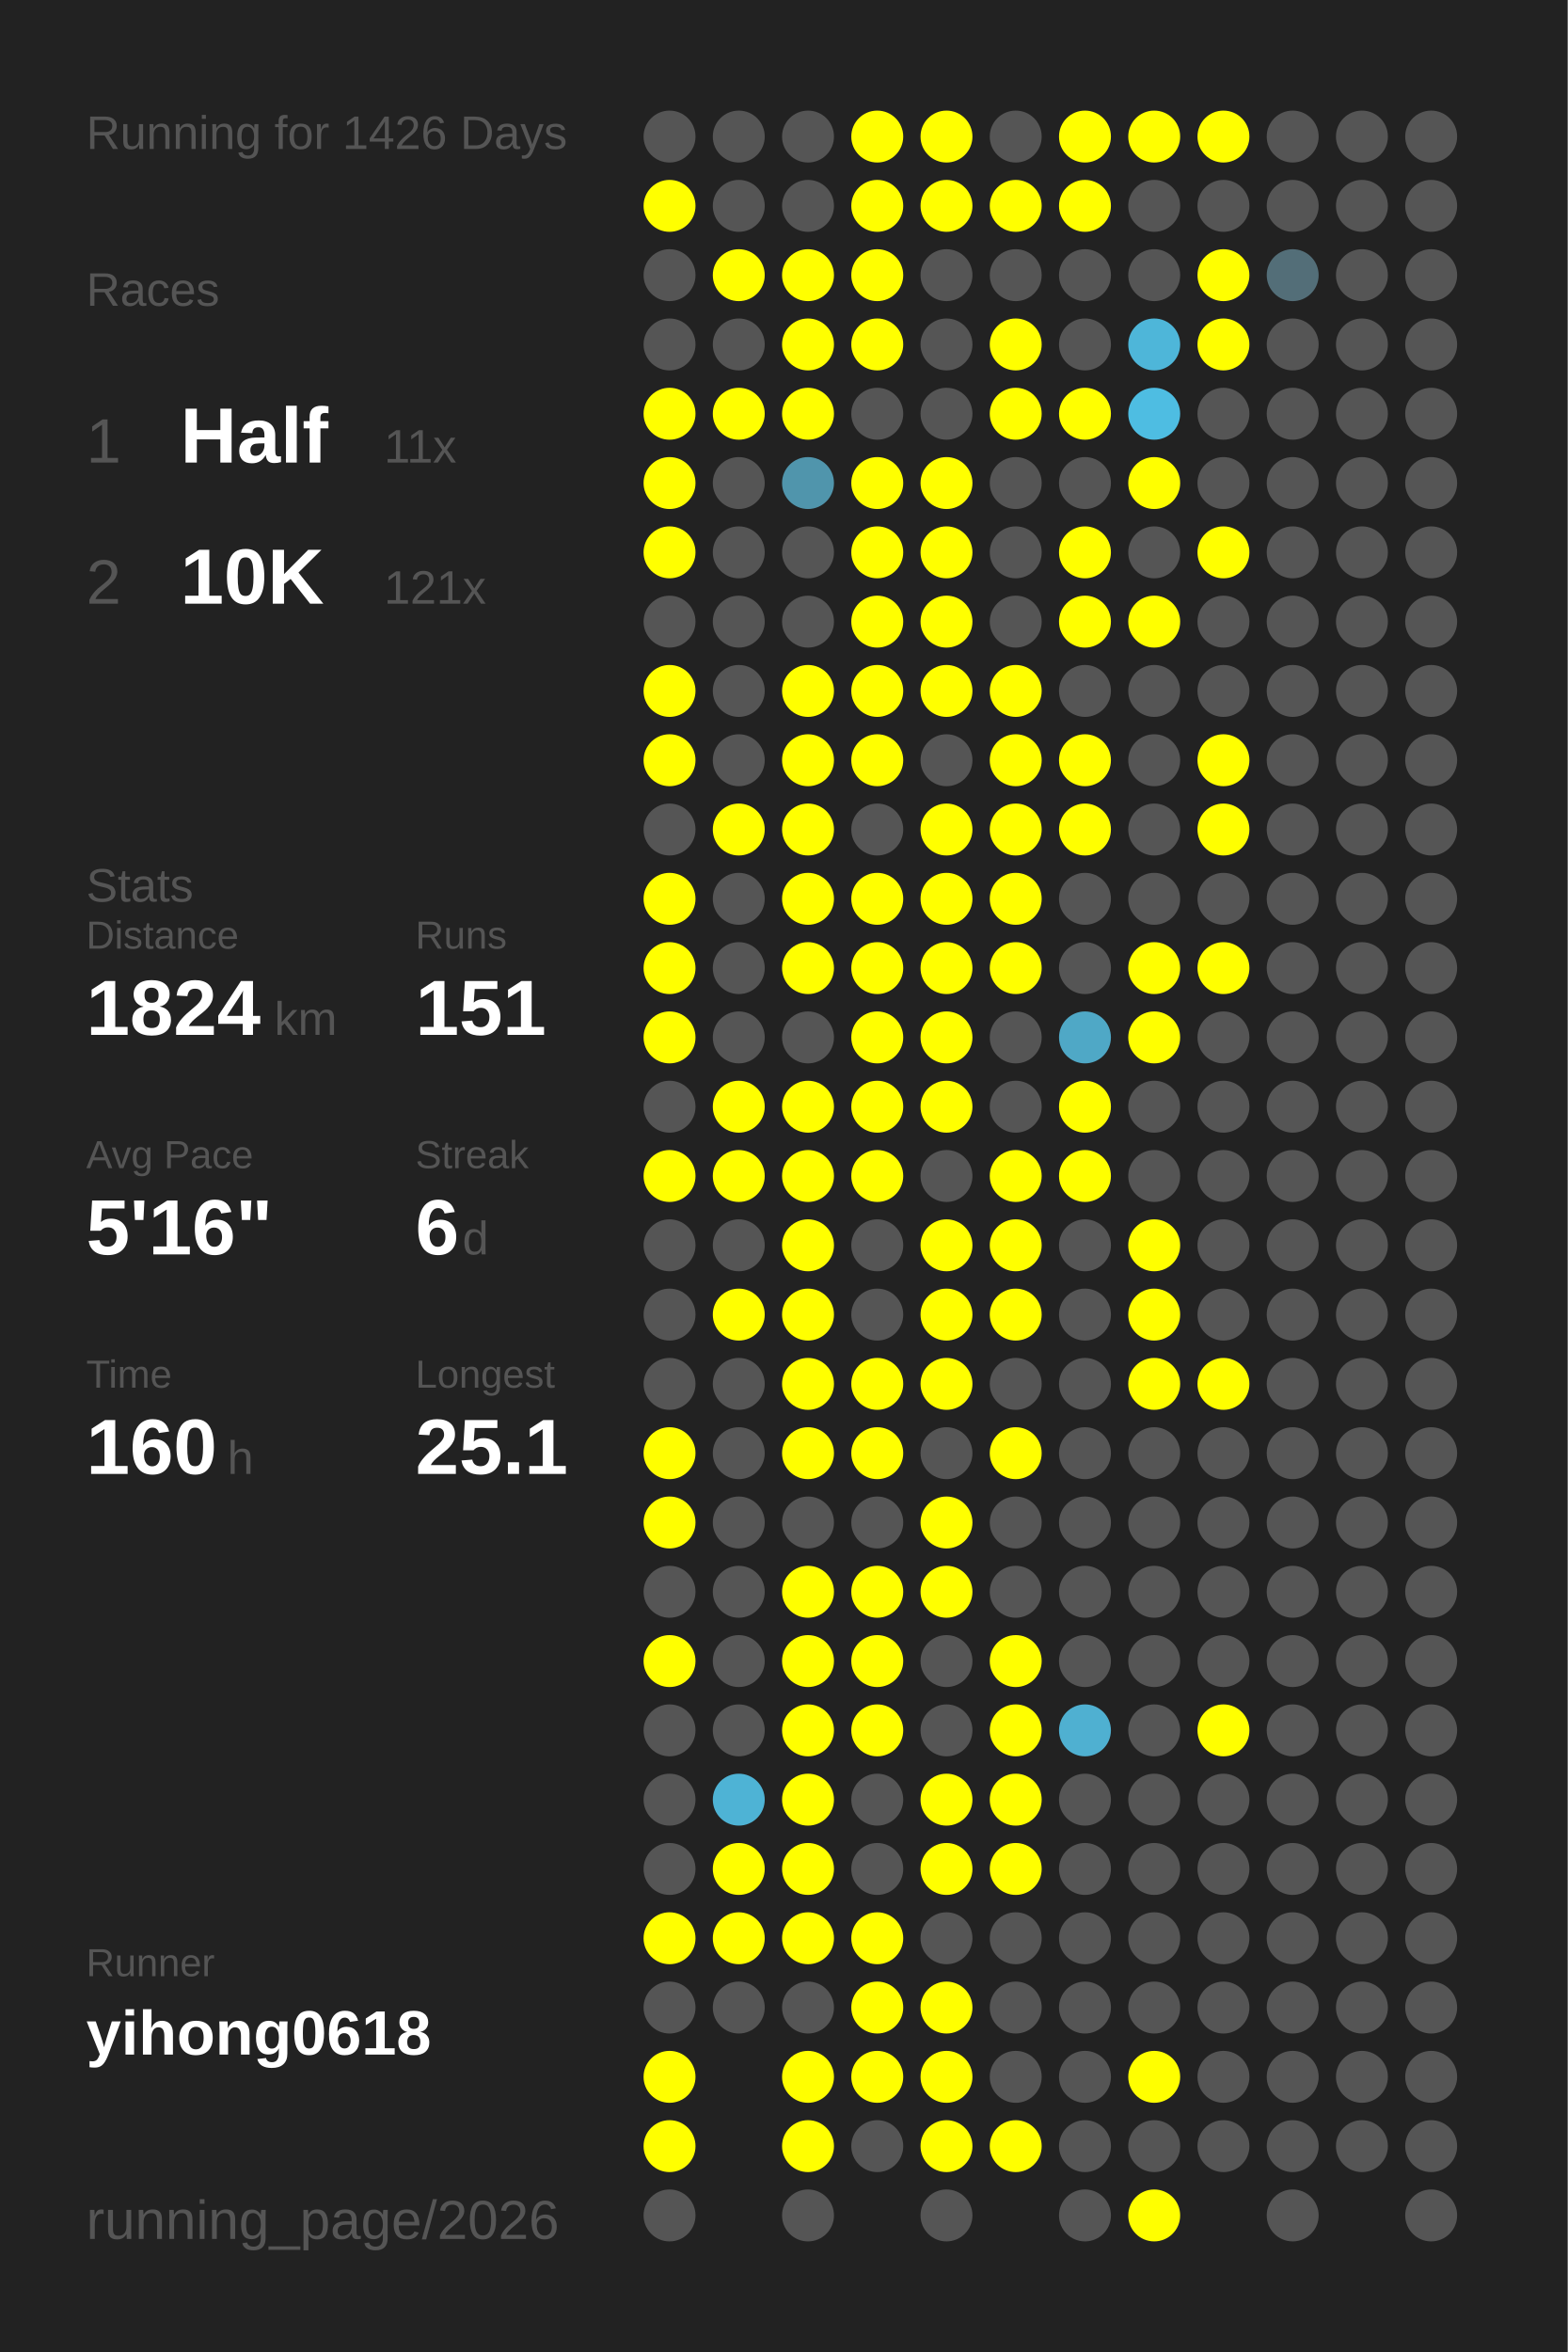
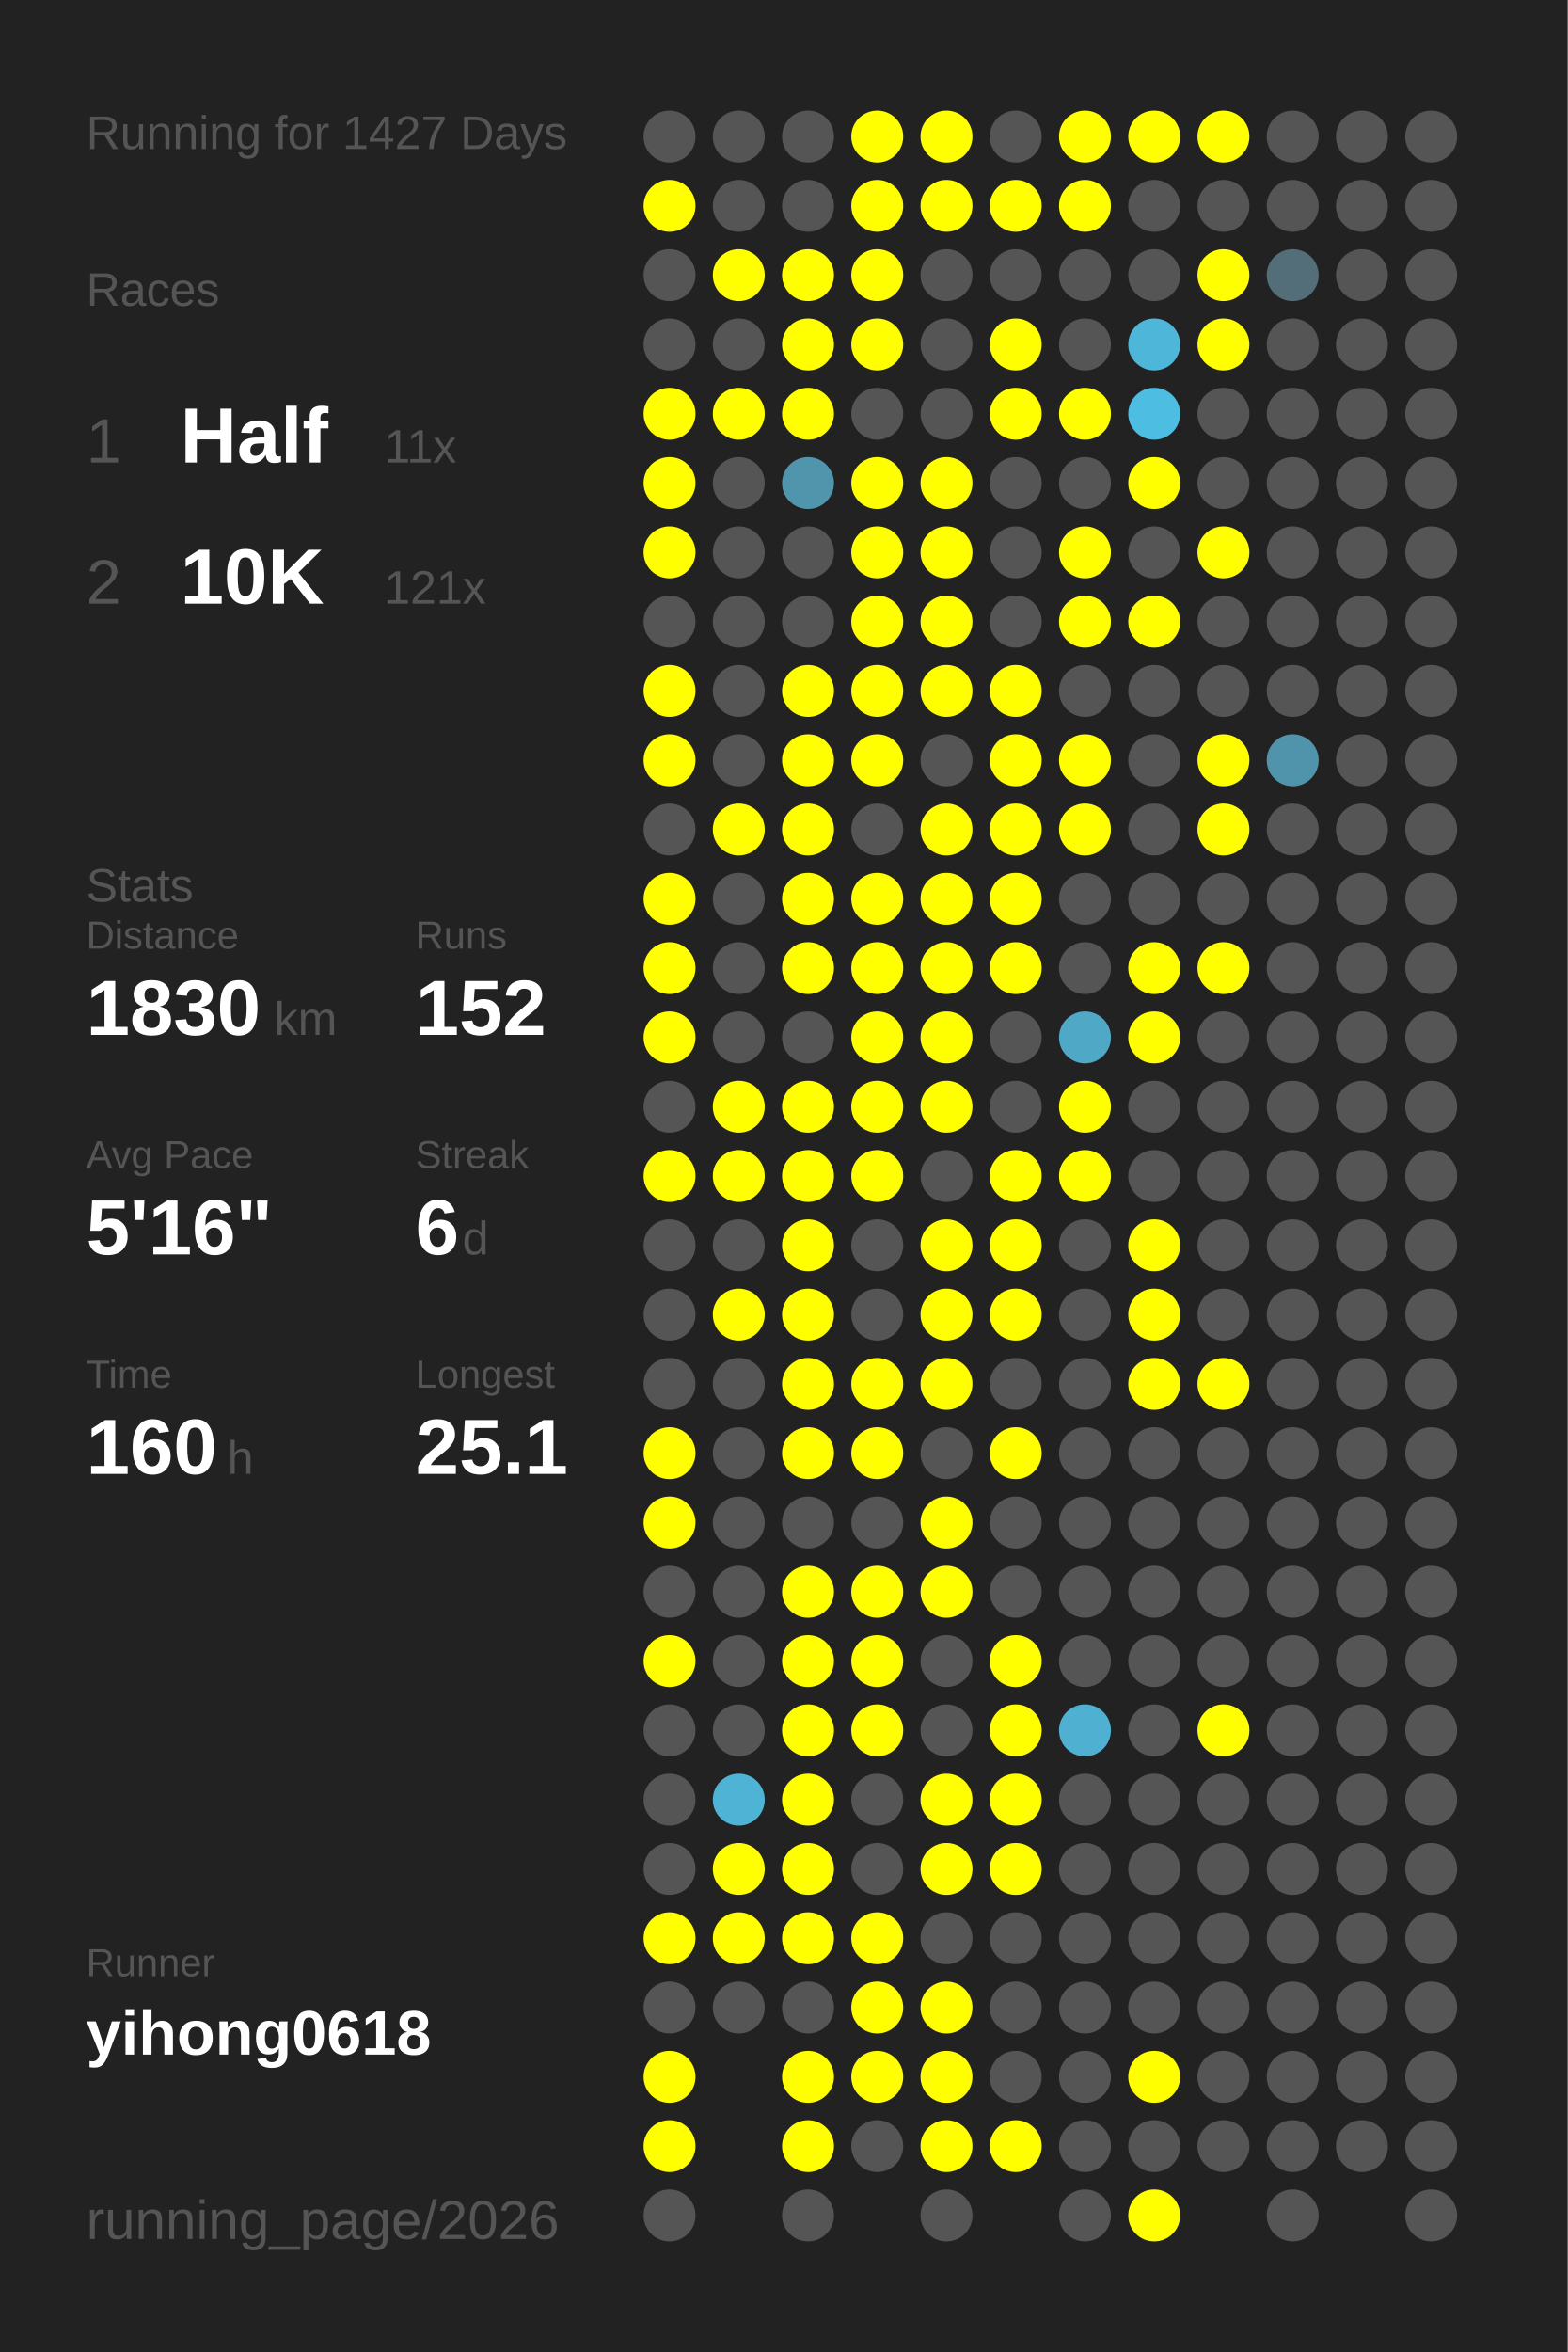
<svg xmlns="http://www.w3.org/2000/svg" baseProfile="full" height="300mm" version="1.1" viewBox="0,0,200,300" width="200mm">
  <defs />
  <rect fill="#222222" height="300" width="200" x="0" y="0" />
-   <text fill="#555555" style="font-size:6px; font-family:Arial;" x="11" y="19">Running for 1426 Days</text>
+   <text fill="#555555" style="font-size:6px; font-family:Arial;" x="11" y="19">Running for 1427 Days</text>
  <text fill="#555555" style="font-size:6px; font-family:Arial;" x="11" y="39">Races</text>
  <text fill="#555555" style="font-size:8px; font-family:Arial;" x="11" y="59">1</text>
  <text fill="#FFFFFF" style="font-size:10px; font-family:Arial; font-weight:bold;" x="23" y="59">Half</text>
  <text fill="#555555" style="font-size:6px; font-family:Arial;" x="49" y="59">11x</text>
  <text fill="#555555" style="font-size:8px; font-family:Arial;" x="11" y="77">2</text>
  <text fill="#FFFFFF" style="font-size:10px; font-family:Arial; font-weight:bold;" x="23" y="77">10K</text>
  <text fill="#555555" style="font-size:6px; font-family:Arial;" x="49" y="77">121x</text>
  <text fill="#555555" style="font-size:6px; font-family:Arial;" x="11" y="115">Stats</text>
  <text fill="#555555" style="font-size:5px; font-family:Arial;" x="11" y="121">Distance</text>
-   <text fill="#FFFFFF" style="font-size:10px; font-family:Arial; font-weight:bold;" x="11" y="132">1824</text>
+   <text fill="#FFFFFF" style="font-size:10px; font-family:Arial; font-weight:bold;" x="11" y="132">1830</text>
  <text fill="#555555" style="font-size:6px; font-family:Arial;" x="35" y="132">km</text>
  <text fill="#555555" style="font-size:5px; font-family:Arial;" x="53" y="121">Runs</text>
-   <text fill="#FFFFFF" style="font-size:10px; font-family:Arial; font-weight:bold;" x="53" y="132">151</text>
+   <text fill="#FFFFFF" style="font-size:10px; font-family:Arial; font-weight:bold;" x="53" y="132">152</text>
  <text fill="#555555" style="font-size:5px; font-family:Arial;" x="11" y="149">Avg Pace</text>
  <text fill="#FFFFFF" style="font-size:10px; font-family:Arial; font-weight:bold;" x="11" y="160">5'16"</text>
  <text fill="#555555" style="font-size:5px; font-family:Arial;" x="53" y="149">Streak</text>
  <text fill="#FFFFFF" style="font-size:10px; font-family:Arial; font-weight:bold;" x="53" y="160">6</text>
  <text fill="#555555" style="font-size:6px; font-family:Arial;" x="59" y="160">d</text>
  <text fill="#555555" style="font-size:5px; font-family:Arial;" x="11" y="177">Time</text>
  <text fill="#FFFFFF" style="font-size:10px; font-family:Arial; font-weight:bold;" x="11" y="188">160</text>
  <text fill="#555555" style="font-size:6px; font-family:Arial;" x="29" y="188">h</text>
  <text fill="#555555" style="font-size:5px; font-family:Arial;" x="53" y="177">Longest</text>
  <text fill="#FFFFFF" style="font-size:10px; font-family:Arial; font-weight:bold;" x="53" y="188">25.1</text>
  <text fill="#555555" style="font-size:5px; font-family:Arial;" x="11" y="252.065">Runner</text>
  <text fill="#FFFFFF" style="font-size:8px; font-family:Arial; font-weight:bold;" x="11" y="262.065">yihong0618</text>
  <text fill="#555555" style="font-size:7px; font-family:Arial;" x="11" y="285.581">running_page/2026</text>
  <circle cx="85.417" cy="17.419" fill="#555555" r="3.312" />
  <circle cx="85.417" cy="26.258" fill="#FFFF00" r="3.312" />
  <circle cx="85.417" cy="35.097" fill="#555555" r="3.312" />
  <circle cx="85.417" cy="43.935" fill="#555555" r="3.312" />
  <circle cx="85.417" cy="52.774" fill="#FFFF00" r="3.312" />
  <circle cx="85.417" cy="61.613" fill="#FFFF00" r="3.312" />
  <circle cx="85.417" cy="70.452" fill="#FFFF00" r="3.312" />
  <circle cx="85.417" cy="79.29" fill="#555555" r="3.312" />
  <circle cx="85.417" cy="88.129" fill="#FFFF00" r="3.312" />
  <circle cx="85.417" cy="96.968" fill="#FFFF00" r="3.312" />
  <circle cx="85.417" cy="105.806" fill="#555555" r="3.312" />
  <circle cx="85.417" cy="114.645" fill="#FFFF00" r="3.312" />
  <circle cx="85.417" cy="123.484" fill="#FFFF00" r="3.312" />
  <circle cx="85.417" cy="132.323" fill="#FFFF00" r="3.312" />
  <circle cx="85.417" cy="141.161" fill="#555555" r="3.312" />
  <circle cx="85.417" cy="150" fill="#FFFF00" r="3.312" />
  <circle cx="85.417" cy="158.839" fill="#555555" r="3.312" />
  <circle cx="85.417" cy="167.677" fill="#555555" r="3.312" />
  <circle cx="85.417" cy="176.516" fill="#555555" r="3.312" />
  <circle cx="85.417" cy="185.355" fill="#FFFF00" r="3.312" />
  <circle cx="85.417" cy="194.194" fill="#FFFF00" r="3.312" />
  <circle cx="85.417" cy="203.032" fill="#555555" r="3.312" />
  <circle cx="85.417" cy="211.871" fill="#FFFF00" r="3.312" />
  <circle cx="85.417" cy="220.71" fill="#555555" r="3.312" />
  <circle cx="85.417" cy="229.548" fill="#555555" r="3.312" />
  <circle cx="85.417" cy="238.387" fill="#555555" r="3.312" />
  <circle cx="85.417" cy="247.226" fill="#FFFF00" r="3.312" />
  <circle cx="85.417" cy="256.065" fill="#555555" r="3.312" />
  <circle cx="85.417" cy="264.903" fill="#FFFF00" r="3.312" />
  <circle cx="85.417" cy="273.742" fill="#FFFF00" r="3.312" />
  <circle cx="85.417" cy="282.581" fill="#555555" r="3.312" />
  <circle cx="94.25" cy="17.419" fill="#555555" r="3.312" />
  <circle cx="94.25" cy="26.258" fill="#555555" r="3.312" />
  <circle cx="94.25" cy="35.097" fill="#FFFF00" r="3.312" />
  <circle cx="94.25" cy="43.935" fill="#555555" r="3.312" />
  <circle cx="94.25" cy="52.774" fill="#FFFF00" r="3.312" />
  <circle cx="94.25" cy="61.613" fill="#555555" r="3.312" />
  <circle cx="94.25" cy="70.452" fill="#555555" r="3.312" />
  <circle cx="94.25" cy="79.29" fill="#555555" r="3.312" />
  <circle cx="94.25" cy="88.129" fill="#555555" r="3.312" />
  <circle cx="94.25" cy="96.968" fill="#555555" r="3.312" />
  <circle cx="94.25" cy="105.806" fill="#FFFF00" r="3.312" />
  <circle cx="94.25" cy="114.645" fill="#555555" r="3.312" />
  <circle cx="94.25" cy="123.484" fill="#555555" r="3.312" />
  <circle cx="94.25" cy="132.323" fill="#555555" r="3.312" />
  <circle cx="94.25" cy="141.161" fill="#FFFF00" r="3.312" />
  <circle cx="94.25" cy="150" fill="#FFFF00" r="3.312" />
  <circle cx="94.25" cy="158.839" fill="#555555" r="3.312" />
  <circle cx="94.25" cy="167.677" fill="#FFFF00" r="3.312" />
  <circle cx="94.25" cy="176.516" fill="#555555" r="3.312" />
  <circle cx="94.25" cy="185.355" fill="#555555" r="3.312" />
  <circle cx="94.25" cy="194.194" fill="#555555" r="3.312" />
  <circle cx="94.25" cy="203.032" fill="#555555" r="3.312" />
  <circle cx="94.25" cy="211.871" fill="#555555" r="3.312" />
  <circle cx="94.25" cy="220.71" fill="#555555" r="3.312" />
  <circle cx="94.25" cy="229.548" fill="#4eb3d5" r="3.312" />
  <circle cx="94.25" cy="238.387" fill="#FFFF00" r="3.312" />
  <circle cx="94.25" cy="247.226" fill="#FFFF00" r="3.312" />
  <circle cx="94.25" cy="256.065" fill="#555555" r="3.312" />
  <circle cx="103.083" cy="17.419" fill="#555555" r="3.312" />
  <circle cx="103.083" cy="26.258" fill="#555555" r="3.312" />
  <circle cx="103.083" cy="35.097" fill="#FFFF00" r="3.312" />
  <circle cx="103.083" cy="43.935" fill="#FFFF00" r="3.312" />
  <circle cx="103.083" cy="52.774" fill="#FFFF00" r="3.312" />
  <circle cx="103.083" cy="61.613" fill="#5095ac" r="3.312" />
  <circle cx="103.083" cy="70.452" fill="#555555" r="3.312" />
  <circle cx="103.083" cy="79.29" fill="#555555" r="3.312" />
  <circle cx="103.083" cy="88.129" fill="#FFFF00" r="3.312" />
  <circle cx="103.083" cy="96.968" fill="#FFFF00" r="3.312" />
  <circle cx="103.083" cy="105.806" fill="#FFFF00" r="3.312" />
  <circle cx="103.083" cy="114.645" fill="#FFFF00" r="3.312" />
  <circle cx="103.083" cy="123.484" fill="#FFFF00" r="3.312" />
  <circle cx="103.083" cy="132.323" fill="#555555" r="3.312" />
  <circle cx="103.083" cy="141.161" fill="#FFFF00" r="3.312" />
  <circle cx="103.083" cy="150" fill="#FFFF00" r="3.312" />
  <circle cx="103.083" cy="158.839" fill="#FFFF00" r="3.312" />
  <circle cx="103.083" cy="167.677" fill="#FFFF00" r="3.312" />
  <circle cx="103.083" cy="176.516" fill="#FFFF00" r="3.312" />
  <circle cx="103.083" cy="185.355" fill="#FFFF00" r="3.312" />
  <circle cx="103.083" cy="194.194" fill="#555555" r="3.312" />
  <circle cx="103.083" cy="203.032" fill="#FFFF00" r="3.312" />
  <circle cx="103.083" cy="211.871" fill="#FFFF00" r="3.312" />
  <circle cx="103.083" cy="220.71" fill="#FFFF00" r="3.312" />
  <circle cx="103.083" cy="229.548" fill="#FFFF00" r="3.312" />
  <circle cx="103.083" cy="238.387" fill="#FFFF00" r="3.312" />
  <circle cx="103.083" cy="247.226" fill="#FFFF00" r="3.312" />
  <circle cx="103.083" cy="256.065" fill="#555555" r="3.312" />
  <circle cx="103.083" cy="264.903" fill="#FFFF00" r="3.312" />
  <circle cx="103.083" cy="273.742" fill="#FFFF00" r="3.312" />
  <circle cx="103.083" cy="282.581" fill="#555555" r="3.312" />
  <circle cx="111.917" cy="17.419" fill="#FFFF00" r="3.312" />
  <circle cx="111.917" cy="26.258" fill="#FFFF00" r="3.312" />
  <circle cx="111.917" cy="35.097" fill="#FFFF00" r="3.312" />
  <circle cx="111.917" cy="43.935" fill="#FFFF00" r="3.312" />
  <circle cx="111.917" cy="52.774" fill="#555555" r="3.312" />
  <circle cx="111.917" cy="61.613" fill="#FFFF00" r="3.312" />
  <circle cx="111.917" cy="70.452" fill="#FFFF00" r="3.312" />
  <circle cx="111.917" cy="79.29" fill="#FFFF00" r="3.312" />
  <circle cx="111.917" cy="88.129" fill="#FFFF00" r="3.312" />
  <circle cx="111.917" cy="96.968" fill="#FFFF00" r="3.312" />
  <circle cx="111.917" cy="105.806" fill="#555555" r="3.312" />
  <circle cx="111.917" cy="114.645" fill="#FFFF00" r="3.312" />
  <circle cx="111.917" cy="123.484" fill="#FFFF00" r="3.312" />
  <circle cx="111.917" cy="132.323" fill="#FFFF00" r="3.312" />
  <circle cx="111.917" cy="141.161" fill="#FFFF00" r="3.312" />
  <circle cx="111.917" cy="150" fill="#FFFF00" r="3.312" />
  <circle cx="111.917" cy="158.839" fill="#555555" r="3.312" />
  <circle cx="111.917" cy="167.677" fill="#555555" r="3.312" />
  <circle cx="111.917" cy="176.516" fill="#FFFF00" r="3.312" />
  <circle cx="111.917" cy="185.355" fill="#FFFF00" r="3.312" />
  <circle cx="111.917" cy="194.194" fill="#555555" r="3.312" />
  <circle cx="111.917" cy="203.032" fill="#FFFF00" r="3.312" />
  <circle cx="111.917" cy="211.871" fill="#FFFF00" r="3.312" />
  <circle cx="111.917" cy="220.71" fill="#FFFF00" r="3.312" />
  <circle cx="111.917" cy="229.548" fill="#555555" r="3.312" />
  <circle cx="111.917" cy="238.387" fill="#555555" r="3.312" />
  <circle cx="111.917" cy="247.226" fill="#FFFF00" r="3.312" />
  <circle cx="111.917" cy="256.065" fill="#FFFF00" r="3.312" />
  <circle cx="111.917" cy="264.903" fill="#FFFF00" r="3.312" />
  <circle cx="111.917" cy="273.742" fill="#555555" r="3.312" />
  <circle cx="120.75" cy="17.419" fill="#FFFF00" r="3.312" />
  <circle cx="120.75" cy="26.258" fill="#FFFF00" r="3.312" />
  <circle cx="120.75" cy="35.097" fill="#555555" r="3.312" />
  <circle cx="120.75" cy="43.935" fill="#555555" r="3.312" />
  <circle cx="120.75" cy="52.774" fill="#555555" r="3.312" />
  <circle cx="120.75" cy="61.613" fill="#FFFF00" r="3.312" />
  <circle cx="120.75" cy="70.452" fill="#FFFF00" r="3.312" />
  <circle cx="120.75" cy="79.29" fill="#FFFF00" r="3.312" />
  <circle cx="120.75" cy="88.129" fill="#FFFF00" r="3.312" />
  <circle cx="120.75" cy="96.968" fill="#555555" r="3.312" />
  <circle cx="120.75" cy="105.806" fill="#FFFF00" r="3.312" />
  <circle cx="120.75" cy="114.645" fill="#FFFF00" r="3.312" />
  <circle cx="120.75" cy="123.484" fill="#FFFF00" r="3.312" />
  <circle cx="120.75" cy="132.323" fill="#FFFF00" r="3.312" />
  <circle cx="120.75" cy="141.161" fill="#FFFF00" r="3.312" />
  <circle cx="120.75" cy="150" fill="#555555" r="3.312" />
  <circle cx="120.75" cy="158.839" fill="#FFFF00" r="3.312" />
  <circle cx="120.75" cy="167.677" fill="#FFFF00" r="3.312" />
  <circle cx="120.75" cy="176.516" fill="#FFFF00" r="3.312" />
  <circle cx="120.75" cy="185.355" fill="#555555" r="3.312" />
  <circle cx="120.75" cy="194.194" fill="#FFFF00" r="3.312" />
  <circle cx="120.75" cy="203.032" fill="#FFFF00" r="3.312" />
  <circle cx="120.75" cy="211.871" fill="#555555" r="3.312" />
  <circle cx="120.75" cy="220.71" fill="#555555" r="3.312" />
  <circle cx="120.75" cy="229.548" fill="#FFFF00" r="3.312" />
  <circle cx="120.75" cy="238.387" fill="#FFFF00" r="3.312" />
  <circle cx="120.75" cy="247.226" fill="#555555" r="3.312" />
  <circle cx="120.75" cy="256.065" fill="#FFFF00" r="3.312" />
  <circle cx="120.75" cy="264.903" fill="#FFFF00" r="3.312" />
  <circle cx="120.75" cy="273.742" fill="#FFFF00" r="3.312" />
  <circle cx="120.75" cy="282.581" fill="#555555" r="3.312" />
  <circle cx="129.583" cy="17.419" fill="#555555" r="3.312" />
  <circle cx="129.583" cy="26.258" fill="#FFFF00" r="3.312" />
  <circle cx="129.583" cy="35.097" fill="#555555" r="3.312" />
  <circle cx="129.583" cy="43.935" fill="#FFFF00" r="3.312" />
  <circle cx="129.583" cy="52.774" fill="#FFFF00" r="3.312" />
  <circle cx="129.583" cy="61.613" fill="#555555" r="3.312" />
  <circle cx="129.583" cy="70.452" fill="#555555" r="3.312" />
  <circle cx="129.583" cy="79.29" fill="#555555" r="3.312" />
  <circle cx="129.583" cy="88.129" fill="#FFFF00" r="3.312" />
  <circle cx="129.583" cy="96.968" fill="#FFFF00" r="3.312" />
  <circle cx="129.583" cy="105.806" fill="#FFFF00" r="3.312" />
  <circle cx="129.583" cy="114.645" fill="#FFFF00" r="3.312" />
  <circle cx="129.583" cy="123.484" fill="#FFFF00" r="3.312" />
  <circle cx="129.583" cy="132.323" fill="#555555" r="3.312" />
  <circle cx="129.583" cy="141.161" fill="#555555" r="3.312" />
  <circle cx="129.583" cy="150" fill="#FFFF00" r="3.312" />
  <circle cx="129.583" cy="158.839" fill="#FFFF00" r="3.312" />
  <circle cx="129.583" cy="167.677" fill="#FFFF00" r="3.312" />
  <circle cx="129.583" cy="176.516" fill="#555555" r="3.312" />
  <circle cx="129.583" cy="185.355" fill="#FFFF00" r="3.312" />
  <circle cx="129.583" cy="194.194" fill="#555555" r="3.312" />
  <circle cx="129.583" cy="203.032" fill="#555555" r="3.312" />
  <circle cx="129.583" cy="211.871" fill="#FFFF00" r="3.312" />
  <circle cx="129.583" cy="220.71" fill="#FFFF00" r="3.312" />
  <circle cx="129.583" cy="229.548" fill="#FFFF00" r="3.312" />
  <circle cx="129.583" cy="238.387" fill="#FFFF00" r="3.312" />
  <circle cx="129.583" cy="247.226" fill="#555555" r="3.312" />
  <circle cx="129.583" cy="256.065" fill="#555555" r="3.312" />
  <circle cx="129.583" cy="264.903" fill="#555555" r="3.312" />
  <circle cx="129.583" cy="273.742" fill="#FFFF00" r="3.312" />
  <circle cx="138.417" cy="17.419" fill="#FFFF00" r="3.312" />
  <circle cx="138.417" cy="26.258" fill="#FFFF00" r="3.312" />
  <circle cx="138.417" cy="35.097" fill="#555555" r="3.312" />
  <circle cx="138.417" cy="43.935" fill="#555555" r="3.312" />
  <circle cx="138.417" cy="52.774" fill="#FFFF00" r="3.312" />
  <circle cx="138.417" cy="61.613" fill="#555555" r="3.312" />
  <circle cx="138.417" cy="70.452" fill="#FFFF00" r="3.312" />
  <circle cx="138.417" cy="79.29" fill="#FFFF00" r="3.312" />
  <circle cx="138.417" cy="88.129" fill="#555555" r="3.312" />
  <circle cx="138.417" cy="96.968" fill="#FFFF00" r="3.312" />
  <circle cx="138.417" cy="105.806" fill="#FFFF00" r="3.312" />
  <circle cx="138.417" cy="114.645" fill="#555555" r="3.312" />
  <circle cx="138.417" cy="123.484" fill="#555555" r="3.312" />
  <circle cx="138.417" cy="132.323" fill="#4fa8c6" r="3.312" />
  <circle cx="138.417" cy="141.161" fill="#FFFF00" r="3.312" />
  <circle cx="138.417" cy="150" fill="#FFFF00" r="3.312" />
  <circle cx="138.417" cy="158.839" fill="#555555" r="3.312" />
  <circle cx="138.417" cy="167.677" fill="#555555" r="3.312" />
  <circle cx="138.417" cy="176.516" fill="#555555" r="3.312" />
  <circle cx="138.417" cy="185.355" fill="#555555" r="3.312" />
  <circle cx="138.417" cy="194.194" fill="#555555" r="3.312" />
  <circle cx="138.417" cy="203.032" fill="#555555" r="3.312" />
  <circle cx="138.417" cy="211.871" fill="#555555" r="3.312" />
  <circle cx="138.417" cy="220.71" fill="#4fb0d1" r="3.312" />
  <circle cx="138.417" cy="229.548" fill="#555555" r="3.312" />
  <circle cx="138.417" cy="238.387" fill="#555555" r="3.312" />
  <circle cx="138.417" cy="247.226" fill="#555555" r="3.312" />
  <circle cx="138.417" cy="256.065" fill="#555555" r="3.312" />
  <circle cx="138.417" cy="264.903" fill="#555555" r="3.312" />
  <circle cx="138.417" cy="273.742" fill="#555555" r="3.312" />
  <circle cx="138.417" cy="282.581" fill="#555555" r="3.312" />
  <circle cx="147.25" cy="17.419" fill="#FFFF00" r="3.312" />
  <circle cx="147.25" cy="26.258" fill="#555555" r="3.312" />
  <circle cx="147.25" cy="35.097" fill="#555555" r="3.312" />
  <circle cx="147.25" cy="43.935" fill="#4eb6d9" r="3.312" />
  <circle cx="147.25" cy="52.774" fill="#4ebde2" r="3.312" />
  <circle cx="147.25" cy="61.613" fill="#FFFF00" r="3.312" />
  <circle cx="147.25" cy="70.452" fill="#555555" r="3.312" />
  <circle cx="147.25" cy="79.29" fill="#FFFF00" r="3.312" />
  <circle cx="147.25" cy="88.129" fill="#555555" r="3.312" />
  <circle cx="147.25" cy="96.968" fill="#555555" r="3.312" />
  <circle cx="147.25" cy="105.806" fill="#555555" r="3.312" />
  <circle cx="147.25" cy="114.645" fill="#555555" r="3.312" />
  <circle cx="147.25" cy="123.484" fill="#FFFF00" r="3.312" />
  <circle cx="147.25" cy="132.323" fill="#FFFF00" r="3.312" />
  <circle cx="147.25" cy="141.161" fill="#555555" r="3.312" />
  <circle cx="147.25" cy="150" fill="#555555" r="3.312" />
  <circle cx="147.25" cy="158.839" fill="#FFFF00" r="3.312" />
  <circle cx="147.25" cy="167.677" fill="#FFFF00" r="3.312" />
  <circle cx="147.25" cy="176.516" fill="#FFFF00" r="3.312" />
  <circle cx="147.25" cy="185.355" fill="#555555" r="3.312" />
  <circle cx="147.25" cy="194.194" fill="#555555" r="3.312" />
  <circle cx="147.25" cy="203.032" fill="#555555" r="3.312" />
  <circle cx="147.25" cy="211.871" fill="#555555" r="3.312" />
  <circle cx="147.25" cy="220.71" fill="#555555" r="3.312" />
  <circle cx="147.25" cy="229.548" fill="#555555" r="3.312" />
  <circle cx="147.25" cy="238.387" fill="#555555" r="3.312" />
  <circle cx="147.25" cy="247.226" fill="#555555" r="3.312" />
  <circle cx="147.25" cy="256.065" fill="#555555" r="3.312" />
  <circle cx="147.25" cy="264.903" fill="#FFFF00" r="3.312" />
  <circle cx="147.25" cy="273.742" fill="#555555" r="3.312" />
  <circle cx="147.25" cy="282.581" fill="#FFFF00" r="3.312" />
  <circle cx="156.083" cy="17.419" fill="#FFFF00" r="3.312" />
  <circle cx="156.083" cy="26.258" fill="#555555" r="3.312" />
  <circle cx="156.083" cy="35.097" fill="#FFFF00" r="3.312" />
  <circle cx="156.083" cy="43.935" fill="#FFFF00" r="3.312" />
  <circle cx="156.083" cy="52.774" fill="#555555" r="3.312" />
  <circle cx="156.083" cy="61.613" fill="#555555" r="3.312" />
  <circle cx="156.083" cy="70.452" fill="#FFFF00" r="3.312" />
  <circle cx="156.083" cy="79.29" fill="#555555" r="3.312" />
  <circle cx="156.083" cy="88.129" fill="#555555" r="3.312" />
  <circle cx="156.083" cy="96.968" fill="#FFFF00" r="3.312" />
  <circle cx="156.083" cy="105.806" fill="#FFFF00" r="3.312" />
  <circle cx="156.083" cy="114.645" fill="#555555" r="3.312" />
  <circle cx="156.083" cy="123.484" fill="#FFFF00" r="3.312" />
  <circle cx="156.083" cy="132.323" fill="#555555" r="3.312" />
  <circle cx="156.083" cy="141.161" fill="#555555" r="3.312" />
  <circle cx="156.083" cy="150" fill="#555555" r="3.312" />
  <circle cx="156.083" cy="158.839" fill="#555555" r="3.312" />
  <circle cx="156.083" cy="167.677" fill="#555555" r="3.312" />
  <circle cx="156.083" cy="176.516" fill="#FFFF00" r="3.312" />
  <circle cx="156.083" cy="185.355" fill="#555555" r="3.312" />
  <circle cx="156.083" cy="194.194" fill="#555555" r="3.312" />
  <circle cx="156.083" cy="203.032" fill="#555555" r="3.312" />
  <circle cx="156.083" cy="211.871" fill="#555555" r="3.312" />
  <circle cx="156.083" cy="220.71" fill="#FFFF00" r="3.312" />
  <circle cx="156.083" cy="229.548" fill="#555555" r="3.312" />
  <circle cx="156.083" cy="238.387" fill="#555555" r="3.312" />
  <circle cx="156.083" cy="247.226" fill="#555555" r="3.312" />
  <circle cx="156.083" cy="256.065" fill="#555555" r="3.312" />
  <circle cx="156.083" cy="264.903" fill="#555555" r="3.312" />
  <circle cx="156.083" cy="273.742" fill="#555555" r="3.312" />
  <circle cx="164.917" cy="17.419" fill="#555555" r="3.312" />
  <circle cx="164.917" cy="26.258" fill="#555555" r="3.312" />
  <circle cx="164.917" cy="35.097" fill="#536e78" r="3.312" />
  <circle cx="164.917" cy="43.935" fill="#555555" r="3.312" />
  <circle cx="164.917" cy="52.774" fill="#555555" r="3.312" />
  <circle cx="164.917" cy="61.613" fill="#555555" r="3.312" />
  <circle cx="164.917" cy="70.452" fill="#555555" r="3.312" />
  <circle cx="164.917" cy="79.29" fill="#555555" r="3.312" />
  <circle cx="164.917" cy="88.129" fill="#555555" r="3.312" />
-   <circle cx="164.917" cy="96.968" fill="#555555" r="3.312" />
+   <circle cx="164.917" cy="96.968" fill="#5094ab" r="3.312" />
  <circle cx="164.917" cy="105.806" fill="#555555" r="3.312" />
  <circle cx="164.917" cy="114.645" fill="#555555" r="3.312" />
  <circle cx="164.917" cy="123.484" fill="#555555" r="3.312" />
  <circle cx="164.917" cy="132.323" fill="#555555" r="3.312" />
  <circle cx="164.917" cy="141.161" fill="#555555" r="3.312" />
  <circle cx="164.917" cy="150" fill="#555555" r="3.312" />
  <circle cx="164.917" cy="158.839" fill="#555555" r="3.312" />
  <circle cx="164.917" cy="167.677" fill="#555555" r="3.312" />
  <circle cx="164.917" cy="176.516" fill="#555555" r="3.312" />
  <circle cx="164.917" cy="185.355" fill="#555555" r="3.312" />
  <circle cx="164.917" cy="194.194" fill="#555555" r="3.312" />
  <circle cx="164.917" cy="203.032" fill="#555555" r="3.312" />
  <circle cx="164.917" cy="211.871" fill="#555555" r="3.312" />
  <circle cx="164.917" cy="220.71" fill="#555555" r="3.312" />
  <circle cx="164.917" cy="229.548" fill="#555555" r="3.312" />
  <circle cx="164.917" cy="238.387" fill="#555555" r="3.312" />
  <circle cx="164.917" cy="247.226" fill="#555555" r="3.312" />
  <circle cx="164.917" cy="256.065" fill="#555555" r="3.312" />
  <circle cx="164.917" cy="264.903" fill="#555555" r="3.312" />
  <circle cx="164.917" cy="273.742" fill="#555555" r="3.312" />
  <circle cx="164.917" cy="282.581" fill="#555555" r="3.312" />
  <circle cx="173.75" cy="17.419" fill="#555555" r="3.312" />
  <circle cx="173.75" cy="26.258" fill="#555555" r="3.312" />
  <circle cx="173.75" cy="35.097" fill="#555555" r="3.312" />
  <circle cx="173.75" cy="43.935" fill="#555555" r="3.312" />
  <circle cx="173.75" cy="52.774" fill="#555555" r="3.312" />
  <circle cx="173.75" cy="61.613" fill="#555555" r="3.312" />
  <circle cx="173.75" cy="70.452" fill="#555555" r="3.312" />
  <circle cx="173.75" cy="79.29" fill="#555555" r="3.312" />
  <circle cx="173.75" cy="88.129" fill="#555555" r="3.312" />
  <circle cx="173.75" cy="96.968" fill="#555555" r="3.312" />
  <circle cx="173.75" cy="105.806" fill="#555555" r="3.312" />
  <circle cx="173.75" cy="114.645" fill="#555555" r="3.312" />
  <circle cx="173.75" cy="123.484" fill="#555555" r="3.312" />
  <circle cx="173.75" cy="132.323" fill="#555555" r="3.312" />
  <circle cx="173.75" cy="141.161" fill="#555555" r="3.312" />
  <circle cx="173.75" cy="150" fill="#555555" r="3.312" />
  <circle cx="173.75" cy="158.839" fill="#555555" r="3.312" />
  <circle cx="173.75" cy="167.677" fill="#555555" r="3.312" />
  <circle cx="173.75" cy="176.516" fill="#555555" r="3.312" />
  <circle cx="173.75" cy="185.355" fill="#555555" r="3.312" />
  <circle cx="173.75" cy="194.194" fill="#555555" r="3.312" />
  <circle cx="173.75" cy="203.032" fill="#555555" r="3.312" />
  <circle cx="173.75" cy="211.871" fill="#555555" r="3.312" />
  <circle cx="173.75" cy="220.71" fill="#555555" r="3.312" />
  <circle cx="173.75" cy="229.548" fill="#555555" r="3.312" />
  <circle cx="173.75" cy="238.387" fill="#555555" r="3.312" />
  <circle cx="173.75" cy="247.226" fill="#555555" r="3.312" />
  <circle cx="173.75" cy="256.065" fill="#555555" r="3.312" />
  <circle cx="173.75" cy="264.903" fill="#555555" r="3.312" />
  <circle cx="173.75" cy="273.742" fill="#555555" r="3.312" />
  <circle cx="182.583" cy="17.419" fill="#555555" r="3.312" />
  <circle cx="182.583" cy="26.258" fill="#555555" r="3.312" />
  <circle cx="182.583" cy="35.097" fill="#555555" r="3.312" />
  <circle cx="182.583" cy="43.935" fill="#555555" r="3.312" />
  <circle cx="182.583" cy="52.774" fill="#555555" r="3.312" />
  <circle cx="182.583" cy="61.613" fill="#555555" r="3.312" />
  <circle cx="182.583" cy="70.452" fill="#555555" r="3.312" />
  <circle cx="182.583" cy="79.29" fill="#555555" r="3.312" />
  <circle cx="182.583" cy="88.129" fill="#555555" r="3.312" />
  <circle cx="182.583" cy="96.968" fill="#555555" r="3.312" />
  <circle cx="182.583" cy="105.806" fill="#555555" r="3.312" />
  <circle cx="182.583" cy="114.645" fill="#555555" r="3.312" />
  <circle cx="182.583" cy="123.484" fill="#555555" r="3.312" />
  <circle cx="182.583" cy="132.323" fill="#555555" r="3.312" />
  <circle cx="182.583" cy="141.161" fill="#555555" r="3.312" />
  <circle cx="182.583" cy="150" fill="#555555" r="3.312" />
  <circle cx="182.583" cy="158.839" fill="#555555" r="3.312" />
  <circle cx="182.583" cy="167.677" fill="#555555" r="3.312" />
  <circle cx="182.583" cy="176.516" fill="#555555" r="3.312" />
  <circle cx="182.583" cy="185.355" fill="#555555" r="3.312" />
  <circle cx="182.583" cy="194.194" fill="#555555" r="3.312" />
  <circle cx="182.583" cy="203.032" fill="#555555" r="3.312" />
  <circle cx="182.583" cy="211.871" fill="#555555" r="3.312" />
  <circle cx="182.583" cy="220.71" fill="#555555" r="3.312" />
  <circle cx="182.583" cy="229.548" fill="#555555" r="3.312" />
  <circle cx="182.583" cy="238.387" fill="#555555" r="3.312" />
  <circle cx="182.583" cy="247.226" fill="#555555" r="3.312" />
  <circle cx="182.583" cy="256.065" fill="#555555" r="3.312" />
  <circle cx="182.583" cy="264.903" fill="#555555" r="3.312" />
  <circle cx="182.583" cy="273.742" fill="#555555" r="3.312" />
  <circle cx="182.583" cy="282.581" fill="#555555" r="3.312" />
</svg>
